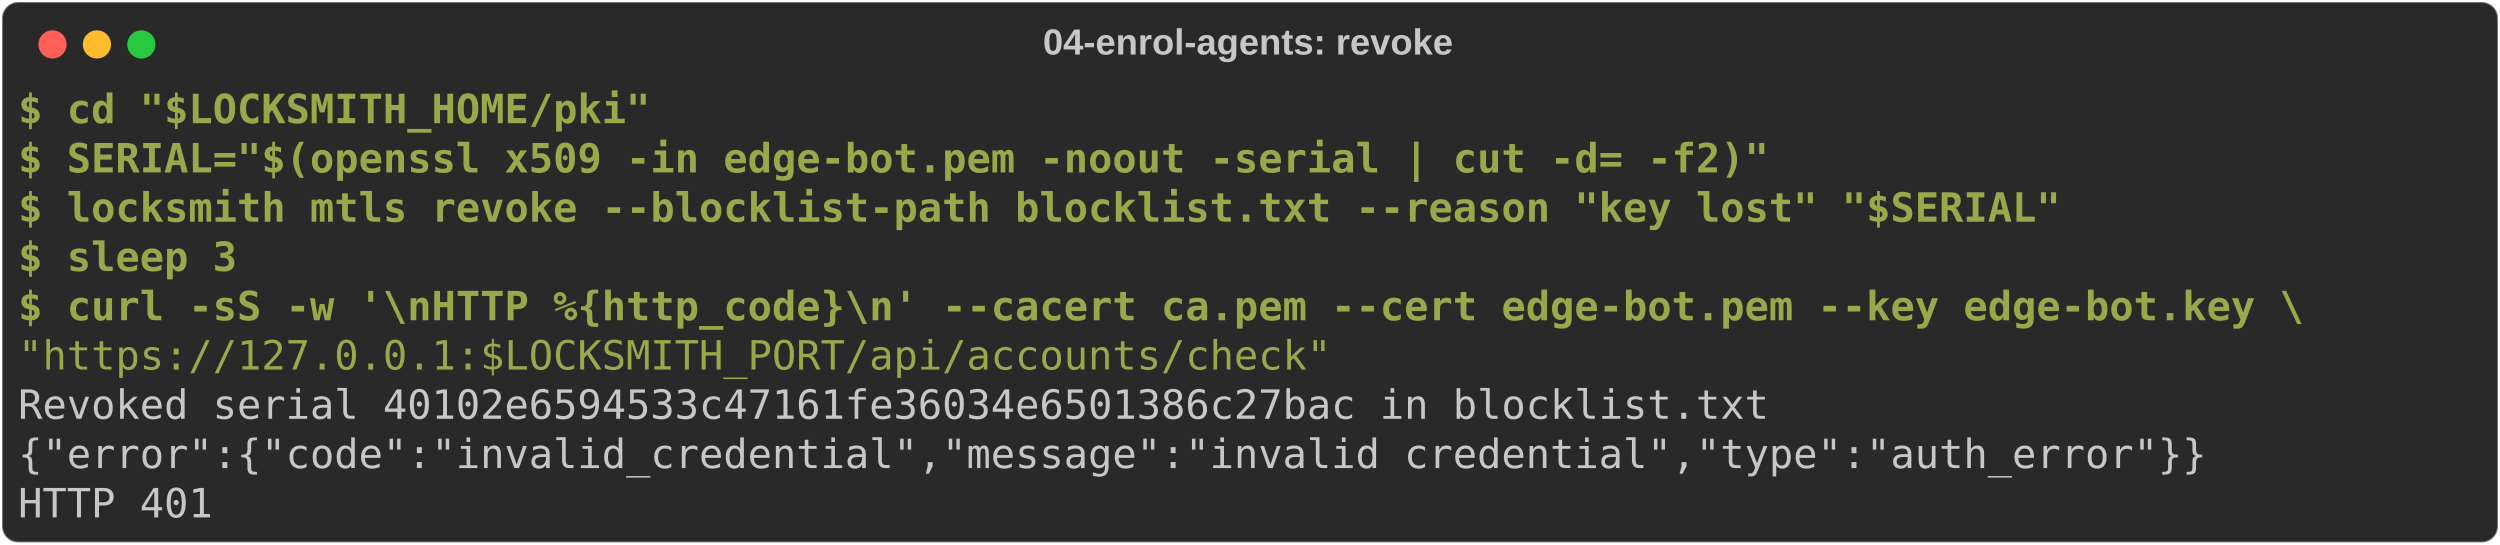
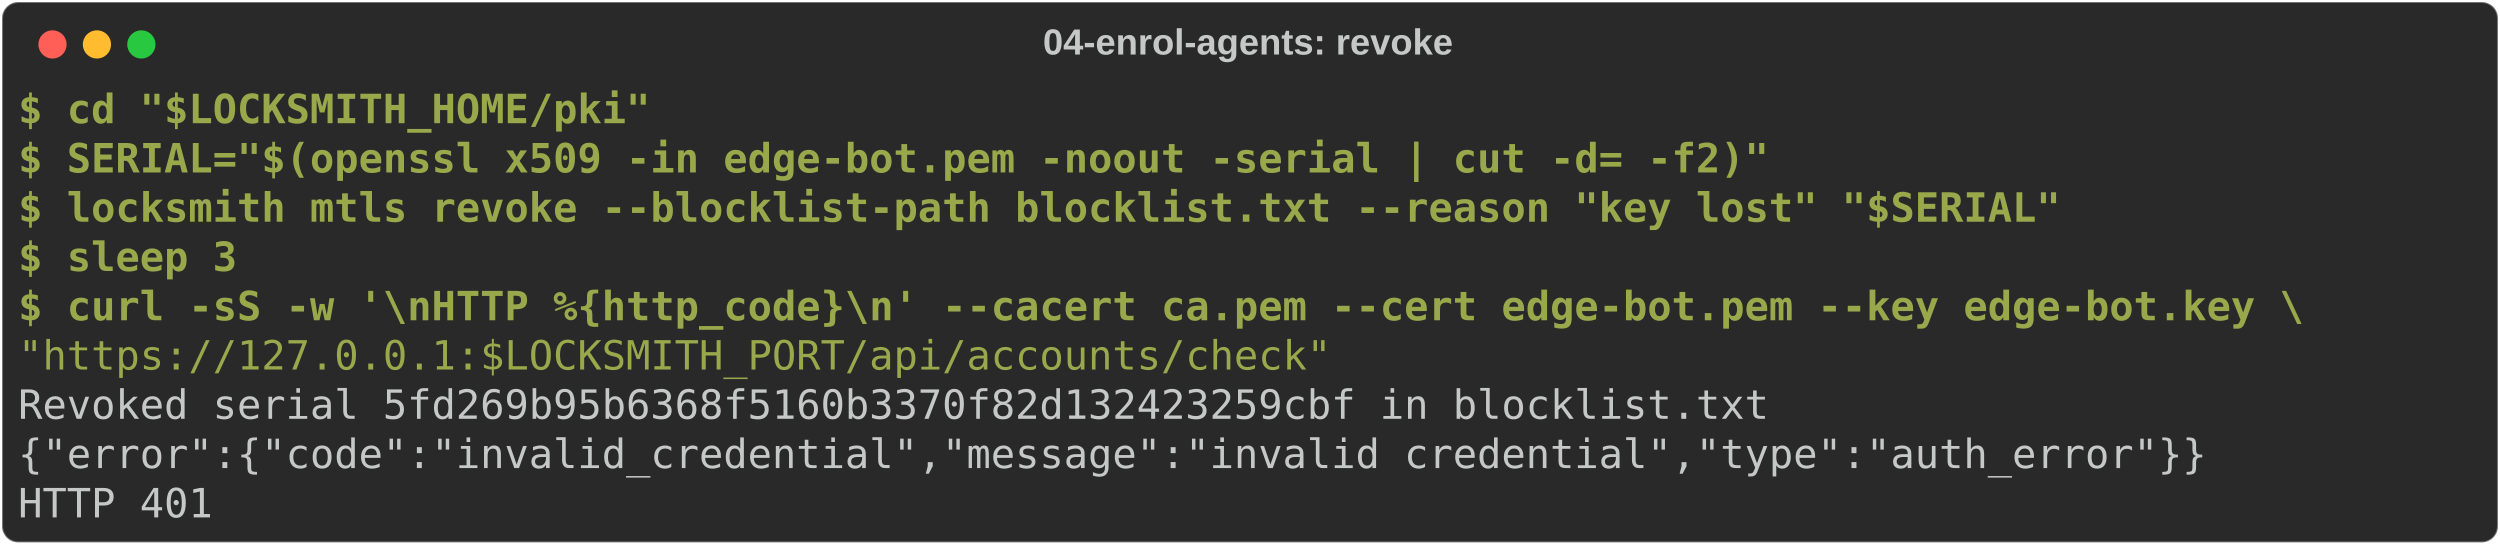
<svg xmlns="http://www.w3.org/2000/svg" class="rich-terminal" viewBox="0 0 1238 269.6">
  <style>

    @font-face {
        font-family: "Fira Code";
        src: local("FiraCode-Regular"),
                url("https://cdnjs.cloudflare.com/ajax/libs/firacode/6.2.0/woff2/FiraCode-Regular.woff2") format("woff2"),
                url("https://cdnjs.cloudflare.com/ajax/libs/firacode/6.2.0/woff/FiraCode-Regular.woff") format("woff");
        font-style: normal;
        font-weight: 400;
    }
    @font-face {
        font-family: "Fira Code";
        src: local("FiraCode-Bold"),
                url("https://cdnjs.cloudflare.com/ajax/libs/firacode/6.2.0/woff2/FiraCode-Bold.woff2") format("woff2"),
                url("https://cdnjs.cloudflare.com/ajax/libs/firacode/6.2.0/woff/FiraCode-Bold.woff") format("woff");
        font-style: bold;
        font-weight: 700;
    }

-     .terminal-1593932508-matrix {
+     .terminal-3465050960-matrix {
        font-family: Fira Code, monospace;
        font-size: 20px;
        line-height: 24.4px;
        font-variant-east-asian: full-width;
    }

-     .terminal-1593932508-title {
+     .terminal-3465050960-title {
        font-size: 18px;
        font-weight: bold;
        font-family: arial;
    }

-     .terminal-1593932508-r1 { fill: #98a84b;font-weight: bold }
- .terminal-1593932508-r2 { fill: #c5c8c6 }
- .terminal-1593932508-r3 { fill: #98a84b }
+     .terminal-3465050960-r1 { fill: #98a84b;font-weight: bold }
+ .terminal-3465050960-r2 { fill: #c5c8c6 }
+ .terminal-3465050960-r3 { fill: #98a84b }
    </style>
  <defs>
-     <clipPath id="terminal-1593932508-clip-terminal">
+     <clipPath id="terminal-3465050960-clip-terminal">
      <rect x="0" y="0" width="1219.0" height="218.6" />
    </clipPath>
-     <clipPath id="terminal-1593932508-line-0">
+     <clipPath id="terminal-3465050960-line-0">
      <rect x="0" y="1.5" width="1220" height="24.65" />
    </clipPath>
-     <clipPath id="terminal-1593932508-line-1">
+     <clipPath id="terminal-3465050960-line-1">
      <rect x="0" y="25.9" width="1220" height="24.65" />
    </clipPath>
-     <clipPath id="terminal-1593932508-line-2">
+     <clipPath id="terminal-3465050960-line-2">
      <rect x="0" y="50.3" width="1220" height="24.65" />
    </clipPath>
-     <clipPath id="terminal-1593932508-line-3">
+     <clipPath id="terminal-3465050960-line-3">
      <rect x="0" y="74.7" width="1220" height="24.65" />
    </clipPath>
-     <clipPath id="terminal-1593932508-line-4">
+     <clipPath id="terminal-3465050960-line-4">
      <rect x="0" y="99.1" width="1220" height="24.65" />
    </clipPath>
-     <clipPath id="terminal-1593932508-line-5">
+     <clipPath id="terminal-3465050960-line-5">
      <rect x="0" y="123.5" width="1220" height="24.65" />
    </clipPath>
-     <clipPath id="terminal-1593932508-line-6">
+     <clipPath id="terminal-3465050960-line-6">
      <rect x="0" y="147.9" width="1220" height="24.65" />
    </clipPath>
-     <clipPath id="terminal-1593932508-line-7">
+     <clipPath id="terminal-3465050960-line-7">
      <rect x="0" y="172.3" width="1220" height="24.65" />
    </clipPath>
  </defs>
  <rect fill="#292929" stroke="rgba(255,255,255,0.35)" stroke-width="1" x="1" y="1" width="1236" height="267.6" rx="8" />
-   <text class="terminal-1593932508-title" fill="#c5c8c6" text-anchor="middle" x="618" y="27">04-enrol-agents: revoke</text>
+   <text class="terminal-3465050960-title" fill="#c5c8c6" text-anchor="middle" x="618" y="27">04-enrol-agents: revoke</text>
  <g transform="translate(26,22)">
    <circle cx="0" cy="0" r="7" fill="#ff5f57" />
    <circle cx="22" cy="0" r="7" fill="#febc2e" />
    <circle cx="44" cy="0" r="7" fill="#28c840" />
  </g>
-   <g transform="translate(9, 41)" clip-path="url(#terminal-1593932508-clip-terminal)">
-     <g class="terminal-1593932508-matrix">
-       <text class="terminal-1593932508-r1" x="0" y="20" textLength="317.2" clip-path="url(#terminal-1593932508-line-0)">$ cd "$LOCKSMITH_HOME/pki"</text>
-       <text class="terminal-1593932508-r2" x="1220" y="20" textLength="12.2" clip-path="url(#terminal-1593932508-line-0)">
+   <g transform="translate(9, 41)" clip-path="url(#terminal-3465050960-clip-terminal)">
+     <g class="terminal-3465050960-matrix">
+       <text class="terminal-3465050960-r1" x="0" y="20" textLength="317.2" clip-path="url(#terminal-3465050960-line-0)">$ cd "$LOCKSMITH_HOME/pki"</text>
+       <text class="terminal-3465050960-r2" x="1220" y="20" textLength="12.2" clip-path="url(#terminal-3465050960-line-0)">
</text>
-       <text class="terminal-1593932508-r1" x="0" y="44.4" textLength="878.4" clip-path="url(#terminal-1593932508-line-1)">$ SERIAL="$(openssl x509 -in edge-bot.pem -noout -serial | cut -d= -f2)"</text>
-       <text class="terminal-1593932508-r2" x="1220" y="44.4" textLength="12.2" clip-path="url(#terminal-1593932508-line-1)">
+       <text class="terminal-3465050960-r1" x="0" y="44.4" textLength="878.4" clip-path="url(#terminal-3465050960-line-1)">$ SERIAL="$(openssl x509 -in edge-bot.pem -noout -serial | cut -d= -f2)"</text>
+       <text class="terminal-3465050960-r2" x="1220" y="44.4" textLength="12.2" clip-path="url(#terminal-3465050960-line-1)">
</text>
-       <text class="terminal-1593932508-r1" x="0" y="68.8" textLength="1024.8" clip-path="url(#terminal-1593932508-line-2)">$ locksmith mtls revoke --blocklist-path blocklist.txt --reason "key lost" "$SERIAL"</text>
-       <text class="terminal-1593932508-r2" x="1220" y="68.8" textLength="12.2" clip-path="url(#terminal-1593932508-line-2)">
+       <text class="terminal-3465050960-r1" x="0" y="68.8" textLength="1024.8" clip-path="url(#terminal-3465050960-line-2)">$ locksmith mtls revoke --blocklist-path blocklist.txt --reason "key lost" "$SERIAL"</text>
+       <text class="terminal-3465050960-r2" x="1220" y="68.8" textLength="12.2" clip-path="url(#terminal-3465050960-line-2)">
</text>
-       <text class="terminal-1593932508-r1" x="0" y="93.2" textLength="109.8" clip-path="url(#terminal-1593932508-line-3)">$ sleep 3</text>
-       <text class="terminal-1593932508-r2" x="1220" y="93.2" textLength="12.2" clip-path="url(#terminal-1593932508-line-3)">
+       <text class="terminal-3465050960-r1" x="0" y="93.2" textLength="109.8" clip-path="url(#terminal-3465050960-line-3)">$ sleep 3</text>
+       <text class="terminal-3465050960-r2" x="1220" y="93.2" textLength="12.2" clip-path="url(#terminal-3465050960-line-3)">
</text>
-       <text class="terminal-1593932508-r1" x="0" y="117.6" textLength="1146.8" clip-path="url(#terminal-1593932508-line-4)">$ curl -sS -w '\nHTTP %{http_code}\n' --cacert ca.pem --cert edge-bot.pem --key edge-bot.key \</text>
-       <text class="terminal-1593932508-r2" x="1220" y="117.6" textLength="12.2" clip-path="url(#terminal-1593932508-line-4)">
+       <text class="terminal-3465050960-r1" x="0" y="117.6" textLength="1146.8" clip-path="url(#terminal-3465050960-line-4)">$ curl -sS -w '\nHTTP %{http_code}\n' --cacert ca.pem --cert edge-bot.pem --key edge-bot.key \</text>
+       <text class="terminal-3465050960-r2" x="1220" y="117.6" textLength="12.2" clip-path="url(#terminal-3465050960-line-4)">
</text>
-       <text class="terminal-1593932508-r3" x="0" y="142" textLength="707.6" clip-path="url(#terminal-1593932508-line-5)">    "https://127.0.0.1:$LOCKSMITH_PORT/api/accounts/check"</text>
-       <text class="terminal-1593932508-r2" x="1220" y="142" textLength="12.2" clip-path="url(#terminal-1593932508-line-5)">
+       <text class="terminal-3465050960-r3" x="0" y="142" textLength="707.6" clip-path="url(#terminal-3465050960-line-5)">    "https://127.0.0.1:$LOCKSMITH_PORT/api/accounts/check"</text>
+       <text class="terminal-3465050960-r2" x="1220" y="142" textLength="12.2" clip-path="url(#terminal-3465050960-line-5)">
</text>
-       <text class="terminal-1593932508-r2" x="0" y="166.4" textLength="878.4" clip-path="url(#terminal-1593932508-line-6)">Revoked serial 40102e6594533c47161fe36034e6501386c27bac in blocklist.txt</text>
-       <text class="terminal-1593932508-r2" x="1220" y="166.4" textLength="12.2" clip-path="url(#terminal-1593932508-line-6)">
+       <text class="terminal-3465050960-r2" x="0" y="166.4" textLength="878.4" clip-path="url(#terminal-3465050960-line-6)">Revoked serial 5fd269b95b6368f5160b3370f82d132423259cbf in blocklist.txt</text>
+       <text class="terminal-3465050960-r2" x="1220" y="166.4" textLength="12.2" clip-path="url(#terminal-3465050960-line-6)">
</text>
-       <text class="terminal-1593932508-r2" x="0" y="190.8" textLength="1098" clip-path="url(#terminal-1593932508-line-7)">{"error":{"code":"invalid_credential","message":"invalid credential","type":"auth_error"}}</text>
-       <text class="terminal-1593932508-r2" x="1220" y="190.8" textLength="12.2" clip-path="url(#terminal-1593932508-line-7)">
+       <text class="terminal-3465050960-r2" x="0" y="190.8" textLength="1098" clip-path="url(#terminal-3465050960-line-7)">{"error":{"code":"invalid_credential","message":"invalid credential","type":"auth_error"}}</text>
+       <text class="terminal-3465050960-r2" x="1220" y="190.8" textLength="12.2" clip-path="url(#terminal-3465050960-line-7)">
</text>
-       <text class="terminal-1593932508-r2" x="0" y="215.2" textLength="97.6" clip-path="url(#terminal-1593932508-line-8)">HTTP 401</text>
-       <text class="terminal-1593932508-r2" x="1220" y="215.2" textLength="12.2" clip-path="url(#terminal-1593932508-line-8)">
+       <text class="terminal-3465050960-r2" x="0" y="215.2" textLength="97.6" clip-path="url(#terminal-3465050960-line-8)">HTTP 401</text>
+       <text class="terminal-3465050960-r2" x="1220" y="215.2" textLength="12.2" clip-path="url(#terminal-3465050960-line-8)">
</text>
    </g>
  </g>
</svg>
